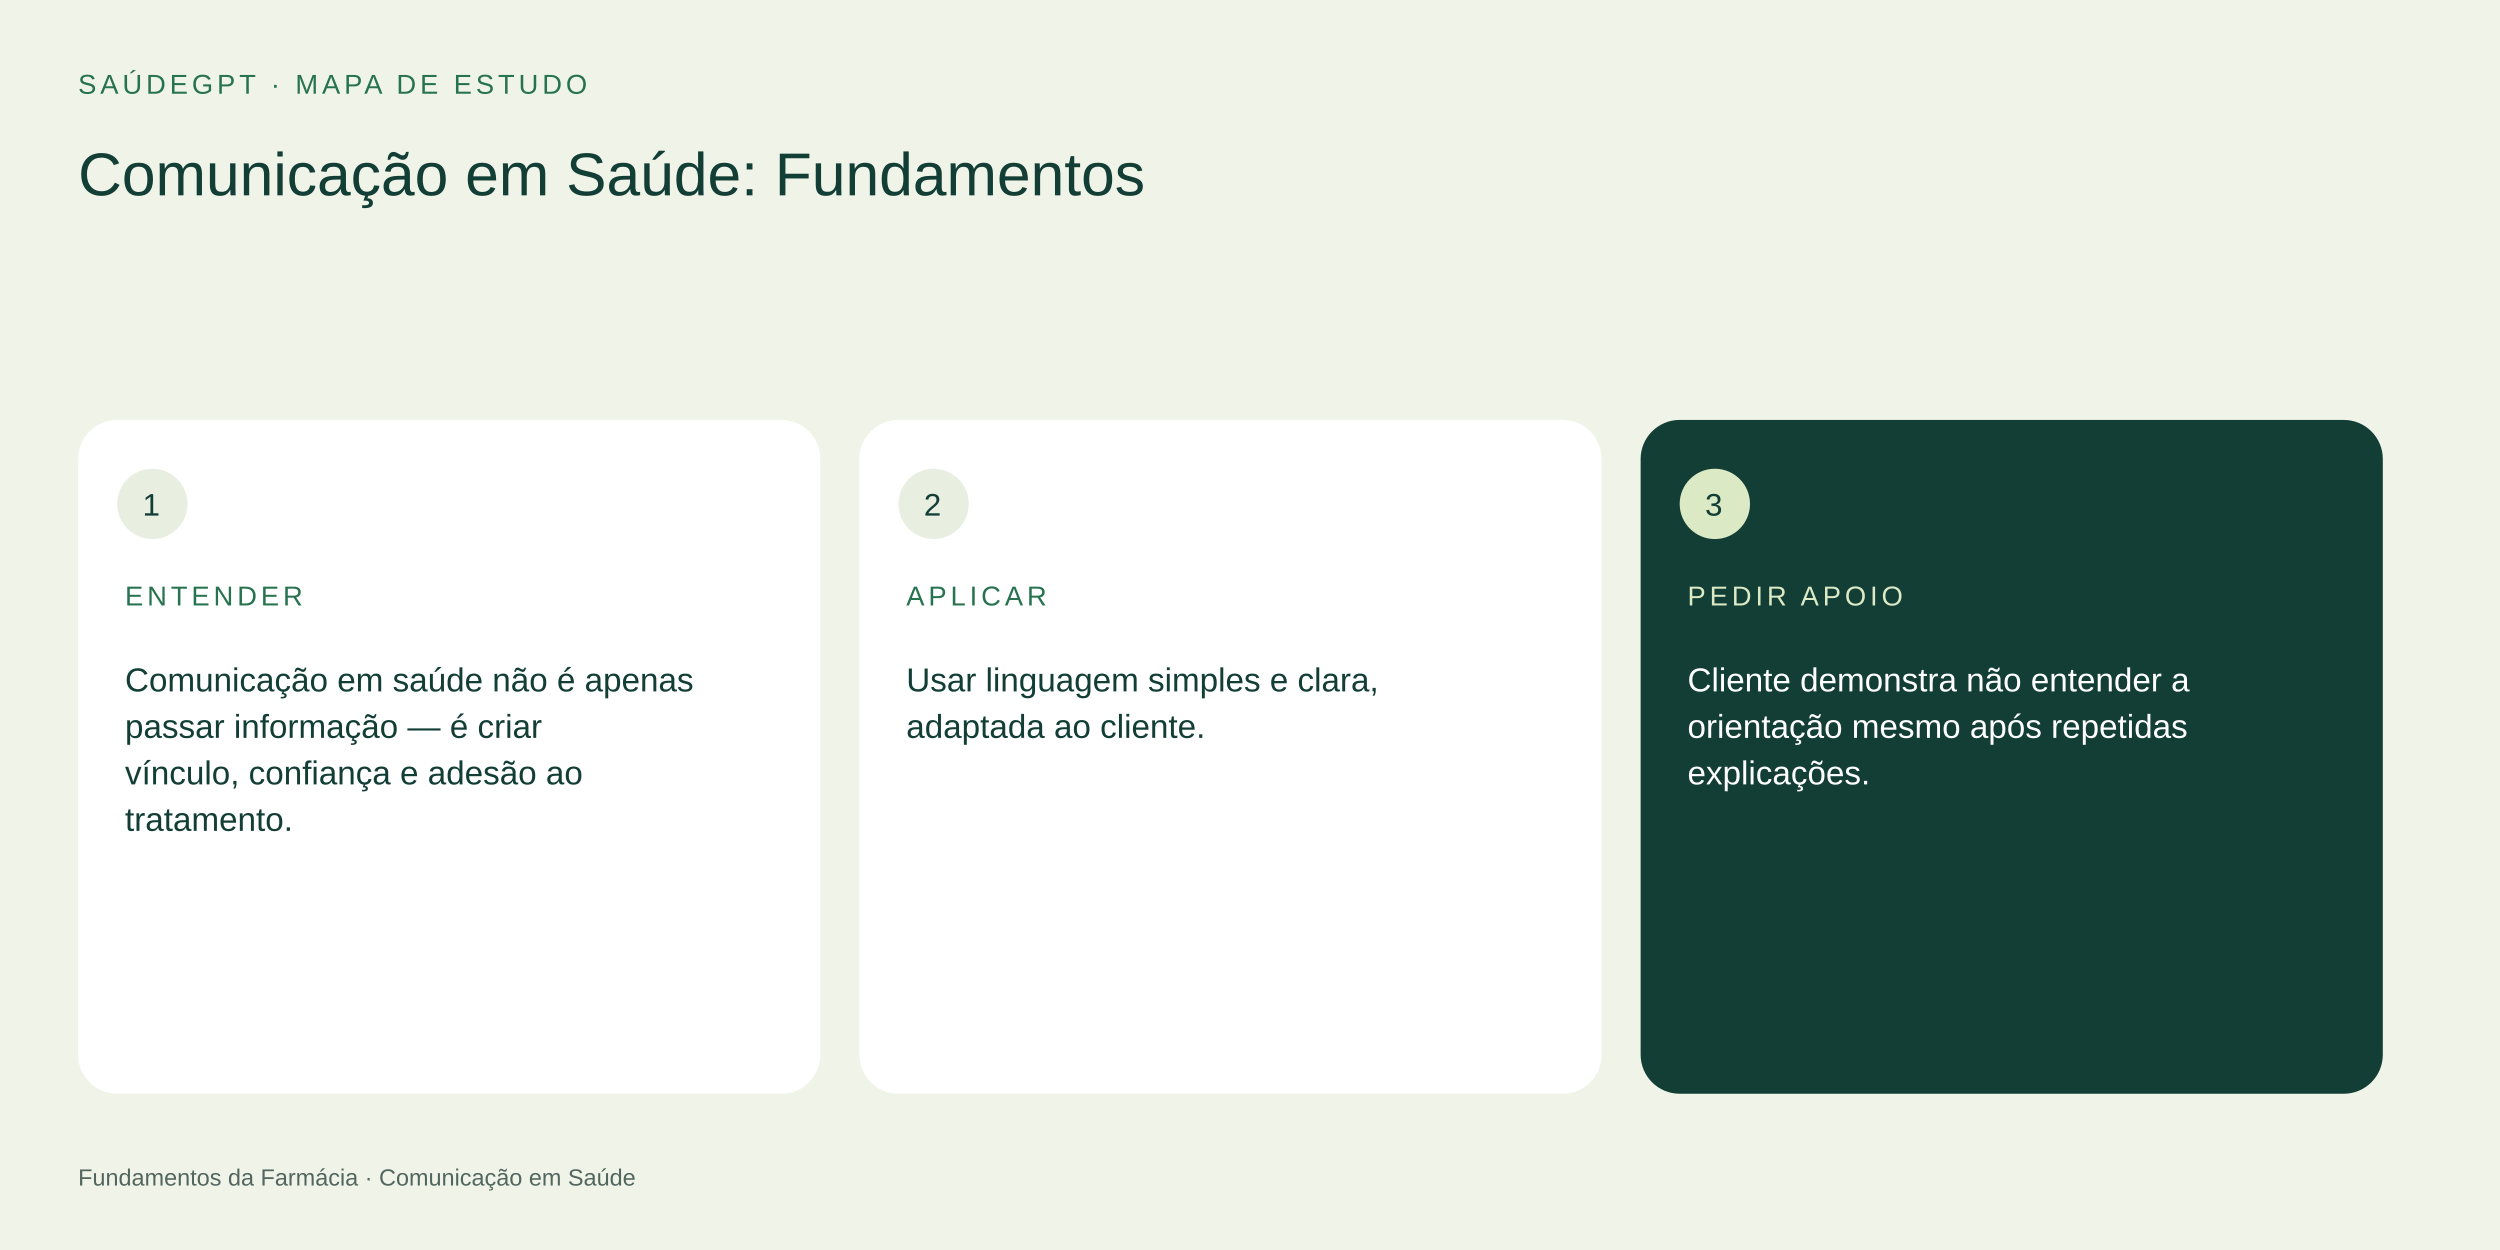
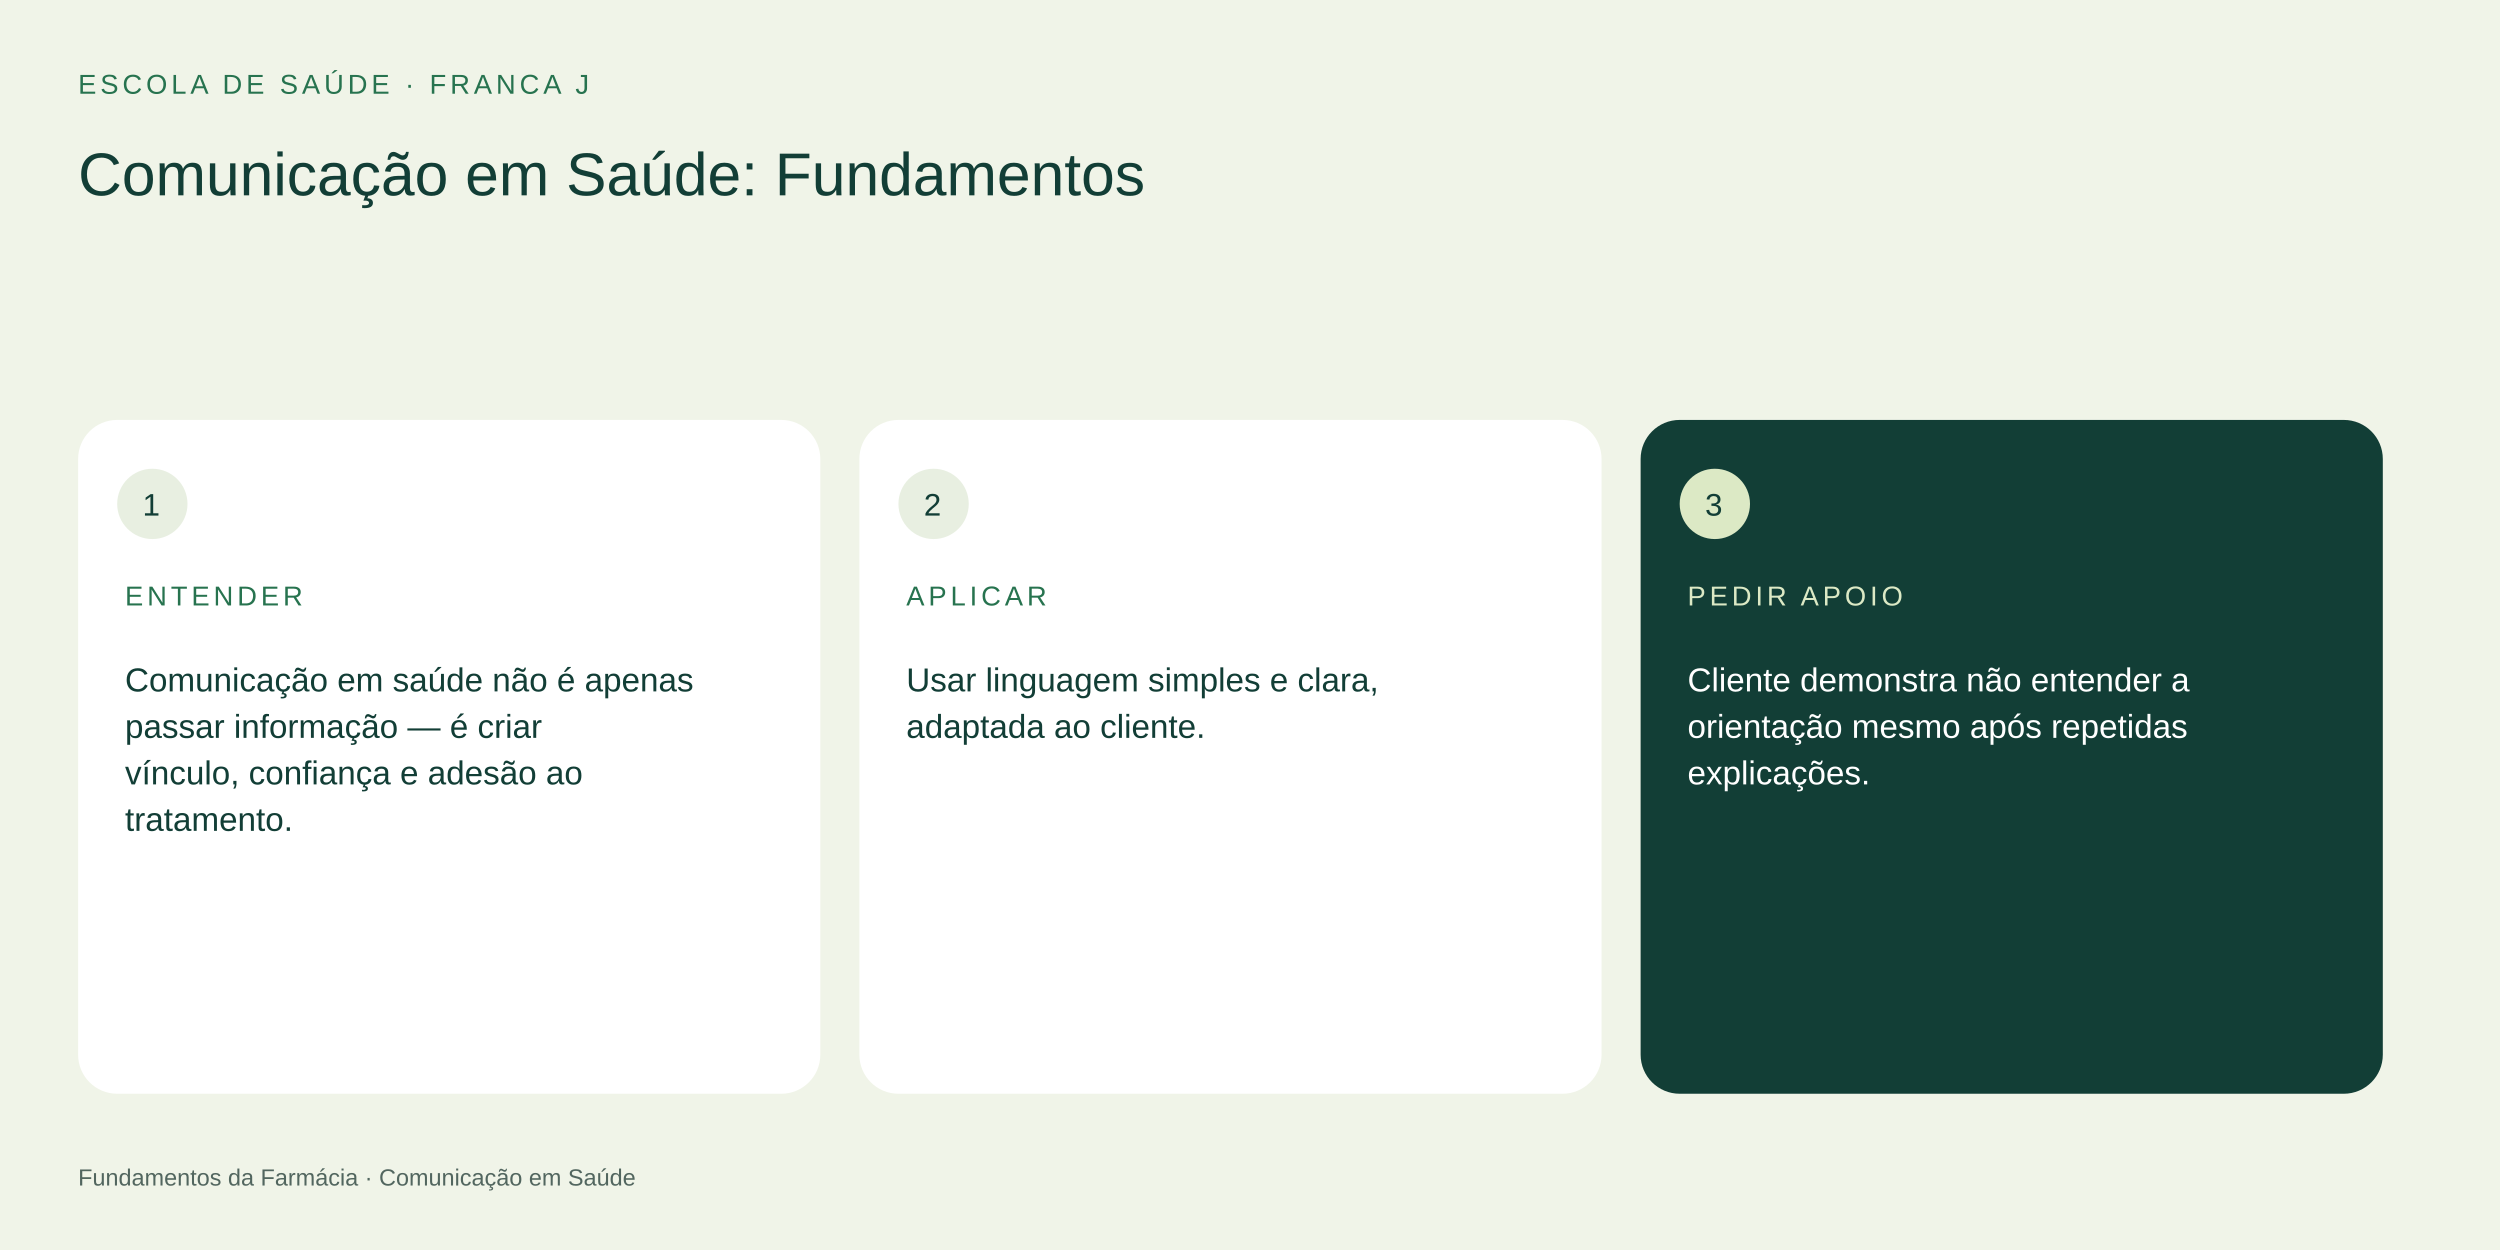
<svg xmlns="http://www.w3.org/2000/svg" width="1280" height="640" viewBox="0 0 1280 640" role="img" aria-label="Mapa de estudo: Comunicação em Saúde: Fundamentos">
  <rect width="1280" height="640" fill="#f0f4e8" />
  <g font-family="Arial, sans-serif">
-     <text x="40" y="48" fill="#27734f" font-size="14" letter-spacing="2">SAÚDEGPT · MAPA DE ESTUDO</text>
+     <text x="40" y="48" fill="#27734f" font-size="14" letter-spacing="2">ESCOLA DE SAÚDE · FRANCA J</text>
    <text x="40" y="100" font-size="31" fill="#123e36">Comunicação em Saúde: Fundamentos</text>
    <rect x="40" y="215" width="380" height="345" rx="20" fill="#ffffff" />
    <circle cx="78" cy="258" r="18" fill="#e8efe1" />
    <text x="73" y="264" font-size="16" fill="#123e36">1</text>
    <text x="64" y="310" font-size="14" letter-spacing="2" fill="#27734f">ENTENDER</text>
    <text x="64" y="354" font-size="17" fill="#123e36">Comunicação em saúde não é apenas</text>
    <text x="64" y="377.8" font-size="17" fill="#123e36">passar informação — é criar</text>
    <text x="64" y="401.6" font-size="17" fill="#123e36">vínculo, confiança e adesão ao</text>
    <text x="64" y="425.4" font-size="17" fill="#123e36">tratamento.</text>
    <rect x="440" y="215" width="380" height="345" rx="20" fill="#ffffff" />
    <circle cx="478" cy="258" r="18" fill="#e8efe1" />
    <text x="473" y="264" font-size="16" fill="#123e36">2</text>
    <text x="464" y="310" font-size="14" letter-spacing="2" fill="#27734f">APLICAR</text>
    <text x="464" y="354" font-size="17" fill="#123e36">Usar linguagem simples e clara,</text>
    <text x="464" y="377.8" font-size="17" fill="#123e36">adaptada ao cliente.</text>
    <rect x="840" y="215" width="380" height="345" rx="20" fill="#123e36" />
    <circle cx="878" cy="258" r="18" fill="#dce9c5" />
    <text x="873" y="264" font-size="16" fill="#123e36">3</text>
    <text x="864" y="310" font-size="14" letter-spacing="2" fill="#dce9c5">PEDIR APOIO</text>
    <text x="864" y="354" font-size="17" fill="#ffffff">Cliente demonstra não entender a</text>
    <text x="864" y="377.8" font-size="17" fill="#ffffff">orientação mesmo após repetidas</text>
    <text x="864" y="401.6" font-size="17" fill="#ffffff">explicações.</text>
    <text x="40" y="607" fill="#52665f" font-size="12">Fundamentos da Farmácia · Comunicação em Saúde</text>
  </g>
</svg>
